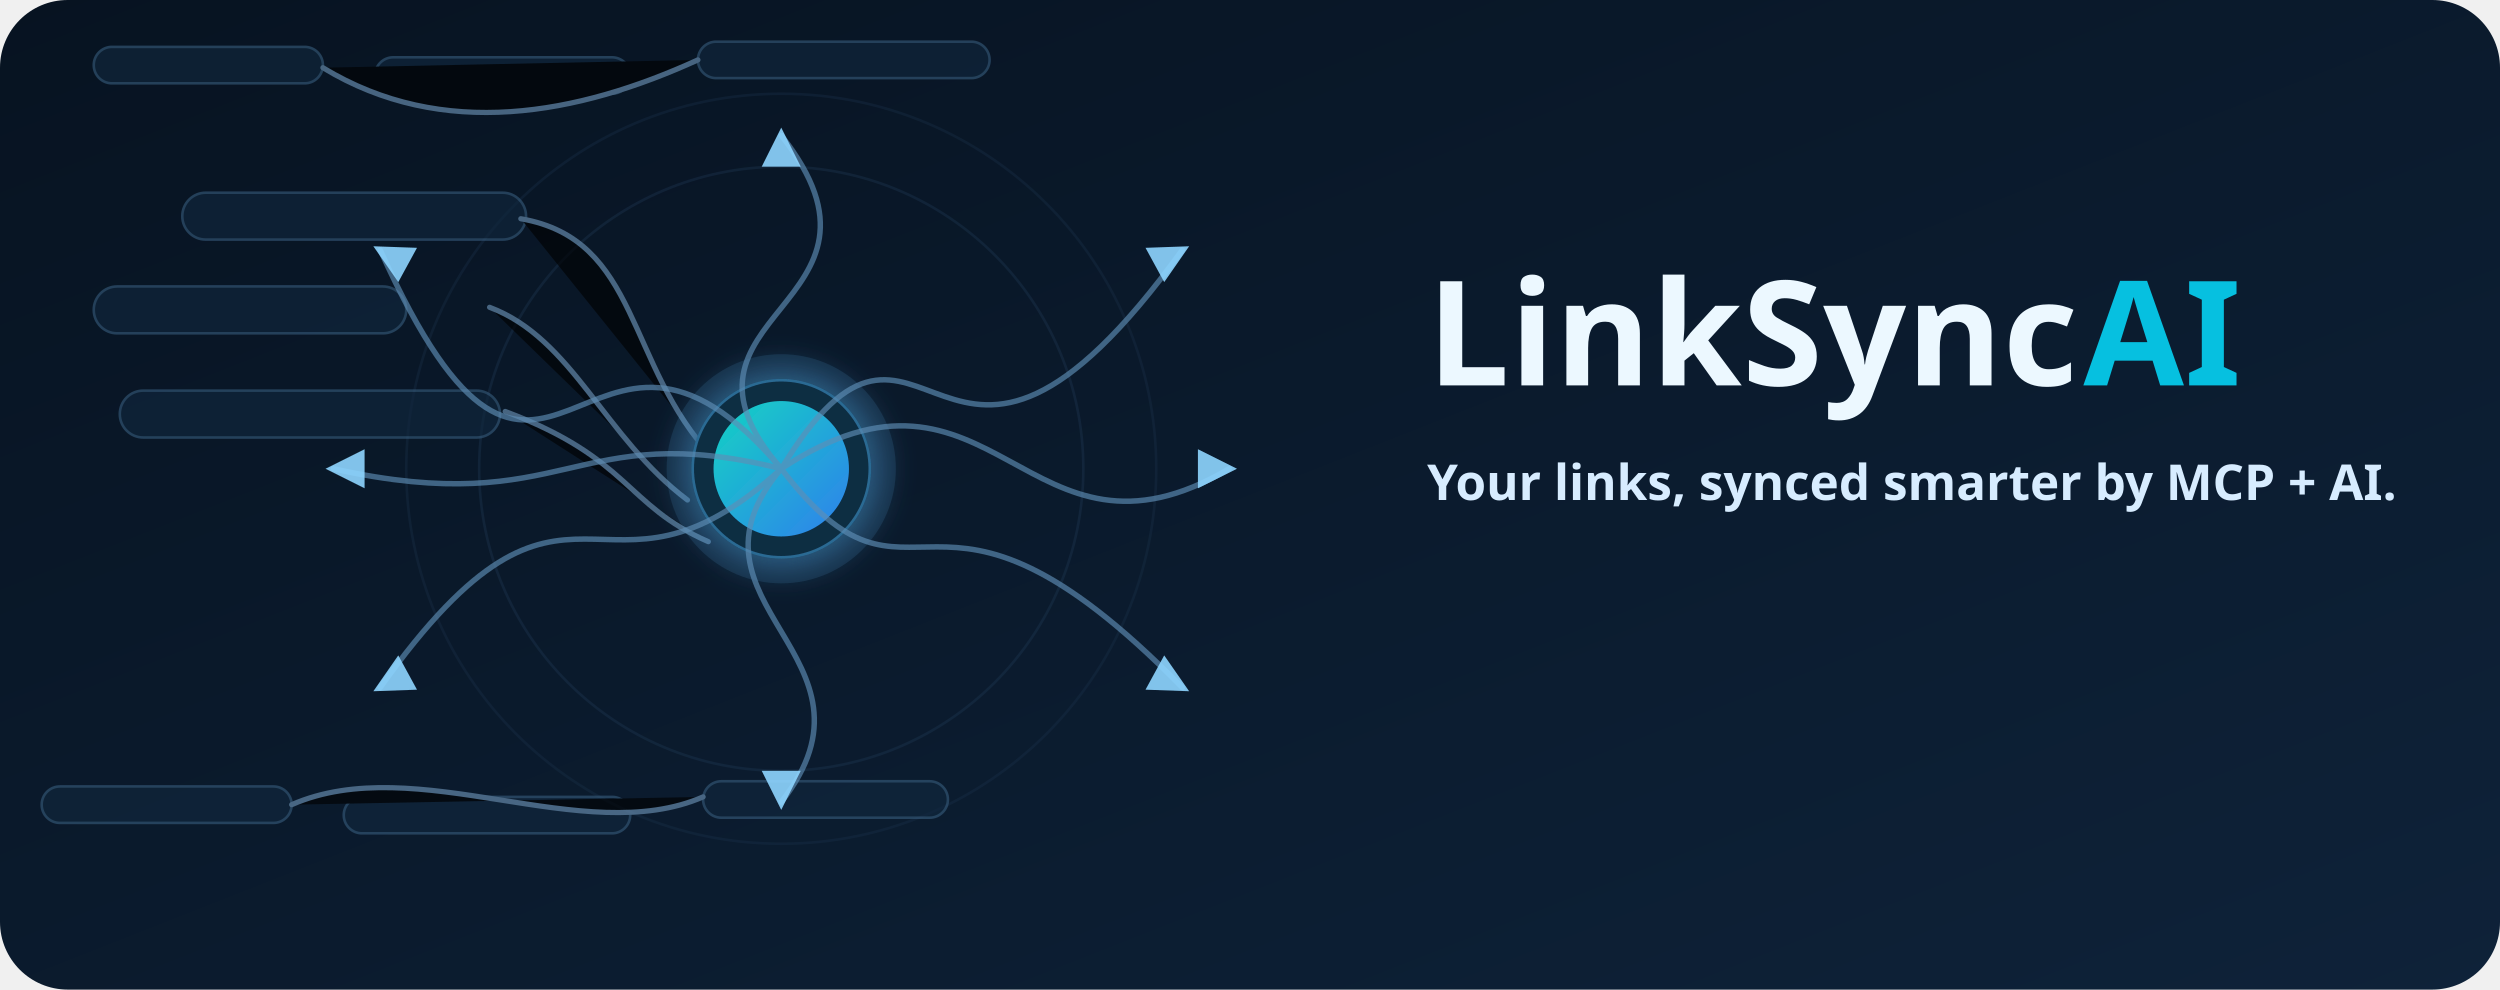
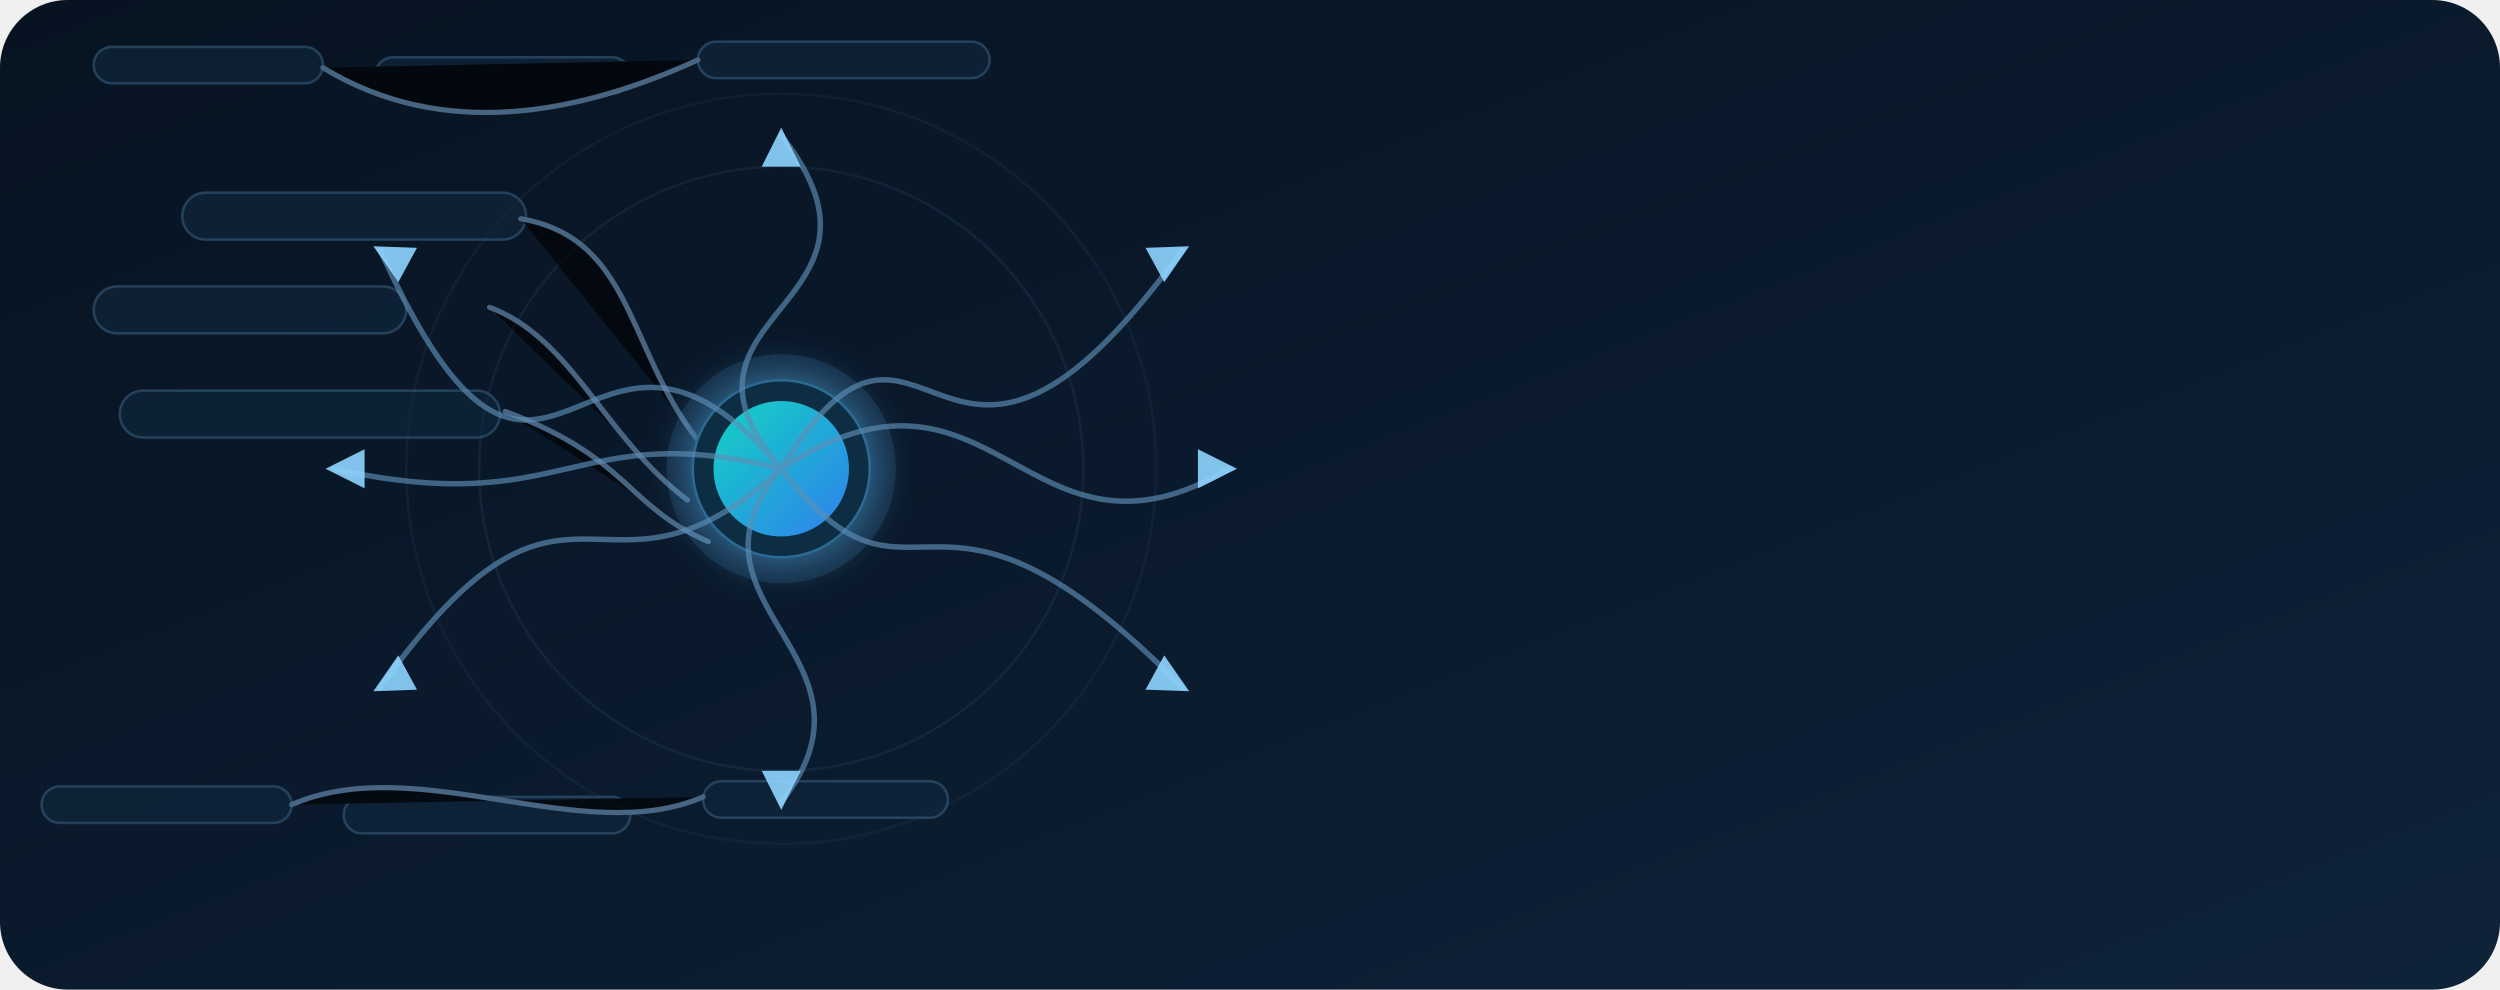
<svg xmlns="http://www.w3.org/2000/svg" viewBox="0 0 960 380" width="960" height="380" role="img" aria-labelledby="title desc">
  <defs>
    <linearGradient id="bg" x1="0" y1="0" x2="1" y2="1">
      <stop offset="0%" stop-color="#071321" />
      <stop offset="100%" stop-color="#0E2239" />
    </linearGradient>
    <linearGradient id="hub" x1="0" y1="0" x2="1" y2="1">
      <stop offset="0%" stop-color="#14D3C3" />
      <stop offset="100%" stop-color="#2F80ED" />
    </linearGradient>
    <filter id="glow" x="-60%" y="-60%" width="220%" height="220%">
      <feGaussianBlur stdDeviation="4" result="blur" />
      <feMerge>
        <feMergeNode in="blur" />
        <feMergeNode in="SourceGraphic" />
      </feMerge>
    </filter>
    <filter id="cardGlow" x="-30%" y="-30%" width="160%" height="160%">
      <feGaussianBlur stdDeviation="8" result="blur" />
      <feMerge>
        <feMergeNode in="blur" />
        <feMergeNode in="SourceGraphic" />
      </feMerge>
    </filter>
    <marker id="arrowHead" viewBox="0 0 10 10" refX="8" refY="5" markerWidth="6" markerHeight="6" orient="auto-start-reverse">
      <path d="M0 0 L10 5 L0 10 z" fill="#8ed5ff" />
    </marker>
    <path id="aiOrbitPath" d="M300 180 m -158 0 a 158 158 0 1 1 316 0 a 158 158 0 1 1 -316 0" />
    <style>
      .clutter {
        opacity: 0.62;
      }
      .clutterLine {
        stroke: #6e95b8;
        stroke-width: 2;
        stroke-linecap: round;
      }
      .clutterChip {
        fill: #10273d;
        stroke: #355a7a;
      }
      .organizeCard {
        fill: #112b42;
        stroke: #4c7aa1;
      }
      .line {
        stroke: #59b8ff;
        stroke-width: 2.5;
        fill: none;
        stroke-linecap: round;
        stroke-dasharray: 340;
        stroke-dashoffset: 340;
        opacity: 0.9;
        marker-end: url(#arrowHead);
      }
      .thread {
        stroke: #5d8eb5;
        stroke-width: 2.1;
        fill: none;
        stroke-linecap: round;
        opacity: 0.65;
      }
      .badge {
        opacity: 0;
      }
      .badgeCore {
        stroke: #88ceff;
        stroke-width: 1.5;
      }
      .label {
        fill: #f4fbff;
        font-family: "Plus Jakarta Sans", "Segoe UI", sans-serif;
        font-weight: 700;
      }
      .tag {
        fill: #c5def3;
        font-family: "Plus Jakarta Sans", "Segoe UI", sans-serif;
        font-size: 14px;
      }
      .brand {
        fill: #f3fbff;
        font-family: "Sora", "Segoe UI", sans-serif;
        font-weight: 700;
        font-size: 14px;
        letter-spacing: 0.2px;
      }
      .power {
        fill: #7ed4ff;
        opacity: 0;
      }
      .chipLabel {
        fill: #eaf6ff;
        font-family: "Plus Jakarta Sans", "Segoe UI", sans-serif;
        font-size: 11px;
        font-weight: 700;
        letter-spacing: 0.2px;
      }
      .brandMain {
        fill: #ecf8ff;
        font-family: "Sora", "Segoe UI", sans-serif;
        font-weight: 800;
        letter-spacing: 0.3px;
        paint-order: stroke fill;
        stroke: #071321;
        stroke-width: 1.2;
      }
      .brandSub {
        fill: #cde7fb;
        font-family: "Plus Jakarta Sans", "Segoe UI", sans-serif;
        font-weight: 700;
        letter-spacing: 0.1px;
        paint-order: stroke fill;
        stroke: #071321;
        stroke-width: 0.9;
      }
      .outcomeLink {
        stroke: #06C0E0;
        stroke-width: 1.8;
        fill: none;
        stroke-linecap: round;
        opacity: 0.6;
        stroke-dasharray: 260;
        stroke-dashoffset: 260;
      }
    </style>
  </defs>
  <rect width="960" height="380" rx="26" fill="url(#bg)" />
  <g opacity="0.35">
    <circle cx="300" cy="180" r="116" fill="none" stroke="#1f3a56" />
    <circle cx="300" cy="180" r="144" fill="none" stroke="#1a314a" />
  </g>
  <g class="clutter" transform="translate(36 52)">
    <rect class="clutterChip" x="0" y="58" width="120" height="18" rx="9">
      <animate attributeName="opacity" from="0.9" to="0" begin="2.2s" dur="1.1s" fill="freeze" />
    </rect>
    <rect class="clutterChip" x="34" y="22" width="132" height="18" rx="9">
      <animate attributeName="opacity" from="0.85" to="0" begin="2.3s" dur="1.1s" fill="freeze" />
    </rect>
    <rect class="clutterChip" x="10" y="98" width="146" height="18" rx="9">
      <animate attributeName="opacity" from="0.8" to="0" begin="2.4s" dur="1.1s" fill="freeze" />
    </rect>
    <path class="clutterLine" d="M152 66 C184 78 196 116 228 140">
      <animate attributeName="opacity" from="0.9" to="0" begin="2.35s" dur="1s" fill="freeze" />
    </path>
    <path class="clutterLine" d="M164 32 C210 40 204 88 238 124">
      <animate attributeName="opacity" from="0.8" to="0" begin="2.45s" dur="1s" fill="freeze" />
    </path>
    <path class="clutterLine" d="M158 106 C206 124 204 142 236 156">
      <animate attributeName="opacity" from="0.85" to="0" begin="2.55s" dur="1s" fill="freeze" />
    </path>
  </g>
  <g class="clutter" transform="translate(12 8)">
    <rect class="clutterChip" x="24" y="10" width="88" height="14" rx="7">
      <animate attributeName="opacity" from="0.78" to="0" begin="2.15s" dur="1.1s" fill="freeze" />
    </rect>
    <rect class="clutterChip" x="132" y="14" width="98" height="14" rx="7">
      <animate attributeName="opacity" from="0.75" to="0" begin="2.2s" dur="1.1s" fill="freeze" />
    </rect>
    <rect class="clutterChip" x="256" y="8" width="112" height="14" rx="7">
      <animate attributeName="opacity" from="0.72" to="0" begin="2.25s" dur="1.1s" fill="freeze" />
    </rect>
    <path class="clutterLine" d="M112 18 C158 46 210 36 256 15">
      <animate attributeName="opacity" from="0.7" to="0" begin="2.3s" dur="1s" fill="freeze" />
    </path>
  </g>
  <g class="clutter" transform="translate(4 286)">
    <rect class="clutterChip" x="12" y="16" width="96" height="14" rx="7">
      <animate attributeName="opacity" from="0.76" to="0" begin="2.35s" dur="1.1s" fill="freeze" />
    </rect>
    <rect class="clutterChip" x="128" y="20" width="110" height="14" rx="7">
      <animate attributeName="opacity" from="0.73" to="0" begin="2.4s" dur="1.1s" fill="freeze" />
    </rect>
    <rect class="clutterChip" x="266" y="14" width="94" height="14" rx="7">
      <animate attributeName="opacity" from="0.7" to="0" begin="2.45s" dur="1.1s" fill="freeze" />
    </rect>
    <path class="clutterLine" d="M108 23 C156 2 220 40 266 20">
      <animate attributeName="opacity" from="0.7" to="0" begin="2.5s" dur="1s" fill="freeze" />
    </path>
  </g>
  <g filter="url(#glow)">
    <circle cx="300" cy="180" r="44" fill="#59b8ff" opacity="0.12">
      <animate attributeName="opacity" values="0.08;0.18;0.08" dur="2.8s" repeatCount="indefinite" />
    </circle>
    <circle cx="300" cy="180" r="34" fill="#0e2d43" stroke="#2b6a93" />
    <circle cx="300" cy="180" r="26" fill="url(#hub)">
      <animate attributeName="r" values="22;26;22" dur="2.8s" repeatCount="indefinite" />
    </circle>
  </g>
  <circle cx="300" cy="180" r="56" fill="none" stroke="#59b8ff" stroke-width="2.5" stroke-dasharray="352" stroke-dashoffset="352" opacity="0.85">
    <animate attributeName="stroke-dashoffset" from="352" to="0" begin="2.2s" dur="1.6s" fill="freeze" />
  </circle>
  <g class="thread">
    <path d="M300 180 C224 90 210 238 146 96" stroke-dashoffset="0">
      <animate attributeName="stroke-dashoffset" from="0" to="-120" dur="2.4s" repeatCount="indefinite" />
      <animate attributeName="opacity" from="0.65" to="0" begin="2.2s" dur="1.2s" fill="freeze" />
    </path>
    <path d="M300 180 C248 120 352 118 300 52" stroke-dashoffset="0">
      <animate attributeName="stroke-dashoffset" from="0" to="-120" dur="2.1s" repeatCount="indefinite" />
      <animate attributeName="opacity" from="0.65" to="0" begin="2.3s" dur="1.2s" fill="freeze" />
    </path>
    <path d="M300 180 C356 88 360 226 454 96" stroke-dashoffset="0">
      <animate attributeName="stroke-dashoffset" from="0" to="-120" dur="2.5s" repeatCount="indefinite" />
      <animate attributeName="opacity" from="0.65" to="0" begin="2.4s" dur="1.2s" fill="freeze" />
    </path>
    <path d="M300 180 C382 126 394 226 472 180" stroke-dashoffset="0">
      <animate attributeName="stroke-dashoffset" from="0" to="-120" dur="2.2s" repeatCount="indefinite" />
      <animate attributeName="opacity" from="0.65" to="0" begin="2.5s" dur="1.2s" fill="freeze" />
    </path>
    <path d="M300 180 C352 248 356 164 454 264" stroke-dashoffset="0">
      <animate attributeName="stroke-dashoffset" from="0" to="-120" dur="2.35s" repeatCount="indefinite" />
      <animate attributeName="opacity" from="0.65" to="0" begin="2.6s" dur="1.2s" fill="freeze" />
    </path>
    <path d="M300 180 C256 232 344 252 300 308" stroke-dashoffset="0">
      <animate attributeName="stroke-dashoffset" from="0" to="-120" dur="2.15s" repeatCount="indefinite" />
      <animate attributeName="opacity" from="0.65" to="0" begin="2.7s" dur="1.2s" fill="freeze" />
    </path>
    <path d="M300 180 C230 244 220 160 146 264" stroke-dashoffset="0">
      <animate attributeName="stroke-dashoffset" from="0" to="-120" dur="2.4s" repeatCount="indefinite" />
      <animate attributeName="opacity" from="0.65" to="0" begin="2.8s" dur="1.2s" fill="freeze" />
    </path>
    <path d="M300 180 C220 160 218 200 128 180" stroke-dashoffset="0">
      <animate attributeName="stroke-dashoffset" from="0" to="-120" dur="2.05s" repeatCount="indefinite" />
      <animate attributeName="opacity" from="0.65" to="0" begin="2.9s" dur="1.2s" fill="freeze" />
    </path>
  </g>
  <g class="line">
    <path id="l1" d="M300 180 L146 96">
      <animate attributeName="stroke-dashoffset" from="340" to="0" begin="3s" dur="1.2s" fill="freeze" />
    </path>
    <path id="l2" d="M300 180 L300 52">
      <animate attributeName="stroke-dashoffset" from="340" to="0" begin="3.3s" dur="1.2s" fill="freeze" />
    </path>
    <path id="l3" d="M300 180 L454 96">
      <animate attributeName="stroke-dashoffset" from="340" to="0" begin="3.6s" dur="1.2s" fill="freeze" />
    </path>
    <path id="l4" d="M300 180 L472 180">
      <animate attributeName="stroke-dashoffset" from="340" to="0" begin="3.9s" dur="1.2s" fill="freeze" />
    </path>
    <path id="l5" d="M300 180 L454 264">
      <animate attributeName="stroke-dashoffset" from="340" to="0" begin="4.2s" dur="1.2s" fill="freeze" />
    </path>
    <path id="l6" d="M300 180 L300 308">
      <animate attributeName="stroke-dashoffset" from="340" to="0" begin="4.5s" dur="1.2s" fill="freeze" />
    </path>
    <path id="l7" d="M300 180 L146 264">
      <animate attributeName="stroke-dashoffset" from="340" to="0" begin="4.8s" dur="1.2s" fill="freeze" />
    </path>
    <path id="l8" d="M300 180 L128 180">
      <animate attributeName="stroke-dashoffset" from="340" to="0" begin="5.1s" dur="1.2s" fill="freeze" />
    </path>
  </g>
  <g class="power" filter="url(#glow)">
    <circle r="3">
      <animate attributeName="opacity" values="0;1;0" begin="4.1s" dur="1.7s" repeatCount="indefinite" />
      <animateMotion dur="1.7s" begin="4.1s" repeatCount="indefinite">
        <mpath href="#l1" />
      </animateMotion>
    </circle>
    <circle r="3">
      <animate attributeName="opacity" values="0;1;0" begin="4.4s" dur="1.7s" repeatCount="indefinite" />
      <animateMotion dur="1.7s" begin="4.4s" repeatCount="indefinite">
        <mpath href="#l2" />
      </animateMotion>
    </circle>
    <circle r="3">
      <animate attributeName="opacity" values="0;1;0" begin="4.7s" dur="1.7s" repeatCount="indefinite" />
      <animateMotion dur="1.7s" begin="4.7s" repeatCount="indefinite">
        <mpath href="#l3" />
      </animateMotion>
    </circle>
    <circle r="3">
      <animate attributeName="opacity" values="0;1;0" begin="5s" dur="1.7s" repeatCount="indefinite" />
      <animateMotion dur="1.7s" begin="5s" repeatCount="indefinite">
        <mpath href="#l4" />
      </animateMotion>
    </circle>
    <circle r="3">
      <animate attributeName="opacity" values="0;1;0" begin="5.3s" dur="1.7s" repeatCount="indefinite" />
      <animateMotion dur="1.7s" begin="5.3s" repeatCount="indefinite">
        <mpath href="#l5" />
      </animateMotion>
    </circle>
    <circle r="3">
      <animate attributeName="opacity" values="0;1;0" begin="5.6s" dur="1.7s" repeatCount="indefinite" />
      <animateMotion dur="1.7s" begin="5.6s" repeatCount="indefinite">
        <mpath href="#l6" />
      </animateMotion>
    </circle>
    <circle r="3">
      <animate attributeName="opacity" values="0;1;0" begin="5.9s" dur="1.7s" repeatCount="indefinite" />
      <animateMotion dur="1.7s" begin="5.9s" repeatCount="indefinite">
        <mpath href="#l7" />
      </animateMotion>
    </circle>
    <circle r="3">
      <animate attributeName="opacity" values="0;1;0" begin="6.2s" dur="1.7s" repeatCount="indefinite" />
      <animateMotion dur="1.7s" begin="6.2s" repeatCount="indefinite">
        <mpath href="#l8" />
      </animateMotion>
    </circle>
  </g>
  <g>
    <path class="outcomeLink" d="M454 264 L664 284">
      <animate attributeName="stroke-dashoffset" from="260" to="0" begin="6.25s" dur="0.55s" fill="freeze" />
    </path>
    <path class="outcomeLink" d="M454 264 L664 320">
      <animate attributeName="stroke-dashoffset" from="260" to="0" begin="6.35s" dur="0.55s" fill="freeze" />
    </path>
    <path class="outcomeLink" d="M454 264 L664 356">
      <animate attributeName="stroke-dashoffset" from="260" to="0" begin="6.45s" dur="0.55s" fill="freeze" />
    </path>
  </g>
  <g opacity="0">
    <animate attributeName="opacity" from="0" to="1" begin="6.35s" dur="0.5s" fill="freeze" />
    <g transform="translate(664 272)">
      <rect x="0" y="0" width="112" height="24" rx="10" fill="#10384a" stroke="#06C0E0" />
      <path d="M12 8h10l3 4-3 4H12z" fill="#06C0E0" />
-       <text x="30" y="16" class="chipLabel">Tags</text>
    </g>
    <g transform="translate(664 308)">
      <rect x="0" y="0" width="112" height="24" rx="10" fill="#10384a" stroke="#06C0E0" />
      <path d="M10 8h10v8H8V6h8l2 2z" fill="#06C0E0" />
-       <text x="28" y="16" class="chipLabel">Folder</text>
    </g>
    <g transform="translate(664 344)">
      <rect x="0" y="0" width="112" height="24" rx="10" fill="#10384a" stroke="#06C0E0" />
      <path d="M13 17l2.8-5.2L10.8 8h5.6L19 3l2.6 5h5.6l-5 3.8L25 17l-6-3z" fill="#06C0E0" />
-       <text x="33" y="16" class="chipLabel">Favorites</text>
    </g>
  </g>
  <g opacity="0">
    <animate attributeName="opacity" from="0" to="1" begin="6.7s" dur="0.5s" fill="freeze" />
    <g filter="url(#glow)">
      <g>
        <animateMotion dur="14s" begin="6.7s" repeatCount="indefinite" rotate="auto">
          <mpath href="#aiOrbitPath" />
        </animateMotion>
        <circle cx="0" cy="0" r="17" fill="none" stroke="#06C0E0" opacity="0.26">
          <animate attributeName="r" values="16;17.2;16" dur="3.2s" repeatCount="indefinite" />
          <animate attributeName="opacity" values="0.14;0.28;0.14" dur="3.2s" repeatCount="indefinite" />
        </circle>
        <circle cx="0" cy="0" r="13" fill="#122f48" stroke="#4e85ad" />
        <path d="m14.557 8.468l-.055.054l-5.804 5.691a.183.183 0 0 0-.003.259l.003.003l1.192 1.17a.55.55 0 0 1 .011.776l-.01.01a.575.575 0 0 1-.803 0l-1.192-1.168a1.28 1.28 0 0 1 0-1.836l5.805-5.692a1.647 1.647 0 0 0 .031-2.328l-.031-.032l-.034-.032a1.725 1.725 0 0 0-2.405-.002l-4.781 4.69h-.002l-.065.065a.575.575 0 0 1-.803 0a.55.55 0 0 1-.01-.776l.01-.01l4.849-4.756c.65-.636.663-1.678.027-2.329l-.029-.03a1.725 1.725 0 0 0-2.407 0L1.635 8.489a.575.575 0 0 1-.802 0a.55.55 0 0 1-.011-.776l.011-.01L7.25 1.407a2.875 2.875 0 0 1 4.01 0c.63.613.929 1.49.803 2.36c.88-.125 1.77.166 2.406.787l.034.033a2.743 2.743 0 0 1 .053 3.88m-1.691-1.553a.55.55 0 0 0 .01-.776l-.01-.01a.575.575 0 0 0-.803 0l-4.746 4.654a1.725 1.725 0 0 1-2.407 0a1.647 1.647 0 0 1 0-2.36l4.747-4.655a.55.55 0 0 0 .011-.776l-.011-.01a.575.575 0 0 0-.803 0L4.108 7.635a2.743 2.743 0 0 0 0 3.933a2.876 2.876 0 0 0 4.011 0z" fill="#06C0E0" transform="translate(-6.8 -7.2) scale(0.85)" />
        <path d="M9 -12l2.2 3.8L15 -6l-3.8 2.2L9 -0l-2.2-3.8L3 -6l3.8-2.2z" fill="#9df4dd" opacity="0.62">
          <animate attributeName="opacity" values="0.16;0.5;0.16" dur="3s" repeatCount="indefinite" />
        </path>
        <rect x="9" y="2" width="10" height="8" rx="2" fill="#1a415f" stroke="#06C0E0" opacity="0.85" />
        <path d="M12 6h4M12 8h4" stroke="#9df4dd" stroke-linecap="round" opacity="0.9" />
      </g>
    </g>
  </g>
  <g class="badge" transform="translate(120 72)">
    <animate attributeName="opacity" from="0" to="1" begin="4s" dur="0.35s" fill="freeze" />
    <circle class="badgeCore" cx="26" cy="24" r="20" fill="#4A154B" />
    <path d="M20 14a4 4 0 1 1 8 0v4h-8zM28 18a4 4 0 1 1 0 8h-4v-8zM32 26a4 4 0 1 1-8 0v-4h8zM24 22a4 4 0 1 1 0-8h4v8z" fill="#fff" />
  </g>
  <g fill="none" stroke="#9df4dd" stroke-width="2" opacity="0">
    <circle cx="146" cy="96" r="20">
      <animate attributeName="r" values="18;26;18" begin="6.7s" dur="8s" repeatCount="indefinite" />
      <animate attributeName="opacity" values="0;0.75;0" begin="6.7s" dur="8s" repeatCount="indefinite" />
    </circle>
    <circle cx="300" cy="52" r="20">
      <animate attributeName="r" values="18;26;18" begin="8.03s" dur="8s" repeatCount="indefinite" />
      <animate attributeName="opacity" values="0;0.75;0" begin="8.03s" dur="8s" repeatCount="indefinite" />
    </circle>
    <circle cx="454" cy="96" r="20">
      <animate attributeName="r" values="18;26;18" begin="9.36s" dur="8s" repeatCount="indefinite" />
      <animate attributeName="opacity" values="0;0.75;0" begin="9.36s" dur="8s" repeatCount="indefinite" />
    </circle>
    <circle cx="472" cy="180" r="20">
      <animate attributeName="r" values="18;26;18" begin="10.7s" dur="8s" repeatCount="indefinite" />
      <animate attributeName="opacity" values="0;0.75;0" begin="10.7s" dur="8s" repeatCount="indefinite" />
    </circle>
    <circle cx="454" cy="264" r="20">
      <animate attributeName="r" values="18;26;18" begin="12.03s" dur="8s" repeatCount="indefinite" />
      <animate attributeName="opacity" values="0;0.75;0" begin="12.03s" dur="8s" repeatCount="indefinite" />
    </circle>
    <circle cx="300" cy="308" r="20">
      <animate attributeName="r" values="18;26;18" begin="13.36s" dur="8s" repeatCount="indefinite" />
      <animate attributeName="opacity" values="0;0.75;0" begin="13.36s" dur="8s" repeatCount="indefinite" />
    </circle>
    <circle cx="146" cy="264" r="20">
      <animate attributeName="r" values="18;26;18" begin="14.7s" dur="8s" repeatCount="indefinite" />
      <animate attributeName="opacity" values="0;0.75;0" begin="14.7s" dur="8s" repeatCount="indefinite" />
    </circle>
    <circle cx="128" cy="180" r="20">
      <animate attributeName="r" values="18;26;18" begin="16.03s" dur="8s" repeatCount="indefinite" />
      <animate attributeName="opacity" values="0;0.75;0" begin="16.03s" dur="8s" repeatCount="indefinite" />
    </circle>
  </g>
  <g class="badge" transform="translate(272 28)">
    <animate attributeName="opacity" from="0" to="1" begin="4.3s" dur="0.35s" fill="freeze" />
    <circle class="badgeCore" cx="28" cy="24" r="20" fill="#0f2a41" />
    <rect x="18" y="17" width="20" height="14" rx="4" fill="#06C0E0" />
-     <text x="28" y="26.7" text-anchor="middle" font-family="Sora, Segoe UI, sans-serif" font-size="7" font-weight="800" fill="#0f2a41" letter-spacing="0.35">MCP</text>
+     <path d="m34.5 28.8l-.07.06l-7.25 7.11a.22.22 0 0 0-.01.33l.01.01l1.49 1.47a.69.69 0 0 1 .01.97l-.01.01a.72.72 0 0 1-1 0l-1.49-1.46a1.6 1.6 0 0 1 0-2.29L33.43 28a2.06 2.06 0 0 0 .04-2.91l-.04-.04l-.04-.04a2.16 2.16 0 0 0-3 0l-5.97 5.86h-.01l-.08.08a.72.72 0 0 1-1 0a.69.69 0 0 1-.01-.97l.01-.01l6.06-5.95a2.05 2.05 0 0 0 0-2.91l-.03-.04a2.16 2.16 0 0 0-3.01 0l-8.07 7.91a.72.72 0 0 1-1 0a.69.69 0 0 1-.01-.97l.01-.01l8.02-7.86a3.59 3.59 0 0 1 5.01 0a3.24 3.24 0 0 1 1 2.95a3.19 3.19 0 0 1 3 1l.05.04a3.43 3.43 0 0 1 .06 4.85m-2.12-1.94a.69.69 0 0 0 .01-.97l-.01-.01a.72.72 0 0 0-1 0l-5.93 5.81a2.16 2.16 0 0 1-3.01 0a2.06 2.06 0 0 1 0-2.95l5.93-5.81a.69.69 0 0 0 .01-.97l-.01-.01a.72.72 0 0 0-1 0l-5.93 5.81a3.43 3.43 0 0 0 0 4.91a3.59 3.59 0 0 0 5.01 0z" fill="#0f2a41" transform="translate(-2 -8) scale(0.42)" />
  </g>
  <g class="badge" transform="translate(426 72)">
    <animate attributeName="opacity" from="0" to="1" begin="4.6s" dur="0.35s" fill="freeze" />
    <circle class="badgeCore" cx="28" cy="24" r="20" fill="#1877F2" />
    <path d="M30 15h4v-4h-4c-4.4 0-7 2.7-7 7v4h-3v4h3v10h4V26h4l1-4h-5v-3c0-2 1.1-4 3-4z" fill="#fff" />
  </g>
  <g class="badge" transform="translate(438 156)">
    <animate attributeName="opacity" from="0" to="1" begin="4.9s" dur="0.35s" fill="freeze" />
    <circle class="badgeCore" cx="34" cy="24" r="20" fill="#0f172a" />
    <path d="M24 14h5l5 7 6-7h5l-9 10 9 10h-5l-6-7-6 7h-5l9-10z" fill="#fff" />
  </g>
  <g class="badge" transform="translate(414 240)">
    <animate attributeName="opacity" from="0" to="1" begin="5.2s" dur="0.35s" fill="freeze" />
    <circle class="badgeCore" cx="40" cy="24" r="20" fill="#111111" />
    <path d="M43 14c1 2 2.5 3.4 5 3.8v4.2c-2.1 0-3.8-.7-5-1.8v6.5a6.8 6.8 0 1 1-5.5-6.7v4a2.8 2.8 0 1 0 1.5 2.5V14z" fill="#25F4EE" />
    <path d="M41 14c1 2 2.5 3.4 5 3.8v2.8c-2.1 0-3.8-.7-5-1.8v7.9a6.8 6.8 0 1 1-5.5-6.7v2.6a4.2 4.2 0 1 0 1.5 3.2V14z" fill="#FE2C55" opacity="0.8" />
  </g>
  <g class="badge" transform="translate(258 286)">
    <animate attributeName="opacity" from="0" to="1" begin="5.5s" dur="0.35s" fill="freeze" />
    <circle class="badgeCore" cx="42" cy="24" r="20" fill="#e1306c" />
    <rect x="33.5" y="15.5" width="17" height="17" rx="5" fill="none" stroke="#fff" stroke-width="2" />
    <circle cx="42" cy="24" r="4" fill="none" stroke="#fff" stroke-width="2" />
    <circle cx="47" cy="19" r="1.5" fill="#fff" />
  </g>
  <g class="badge" transform="translate(104 240)">
    <animate attributeName="opacity" from="0" to="1" begin="5.8s" dur="0.35s" fill="freeze" />
    <circle class="badgeCore" cx="42" cy="24" r="20" fill="#ffffff" />
    <path d="M33 29V19l9 7 9-7v10" fill="none" stroke="#ea4335" stroke-width="2.2" stroke-linecap="round" stroke-linejoin="round" />
    <path d="M33 20l9 7 9-7" fill="none" stroke="#ea4335" stroke-width="2.2" stroke-linecap="round" stroke-linejoin="round" />
  </g>
  <g class="badge" transform="translate(92 156)">
    <animate attributeName="opacity" from="0" to="1" begin="6.1s" dur="0.35s" fill="freeze" />
    <circle class="badgeCore" cx="36" cy="24" r="20" fill="#f58529" />
    <path d="M29 16c4-3 11-1 14 4-3-1-6-1-8 1s-2 5-1 8c-5-3-7-9-5-13z" fill="#fff" />
    <path d="M33 23c3-2 7-1 9 2-2-1-4 0-5 1s-1 3 0 4c-3-2-5-5-4-7z" fill="#fff" opacity="0.8" />
  </g>
-   <g transform="translate(548 66)">
-     <text x="0" y="82" font-family="Sora, Segoe UI, sans-serif" font-size="56" font-weight="800" fill="#ecf8ff" letter-spacing="0.2">LinkSync </text>
-     <text x="252" y="82" font-family="Sora, Segoe UI, sans-serif" font-size="56" font-weight="800" fill="#06C0E0" letter-spacing="0.2">AI</text>
-     <text x="0" y="126" font-family="Plus Jakarta Sans, Segoe UI, sans-serif" font-size="19" font-weight="700" fill="#d7ecff">Your links, synced smarter by MCP + AI.</text>
-   </g>
</svg>
